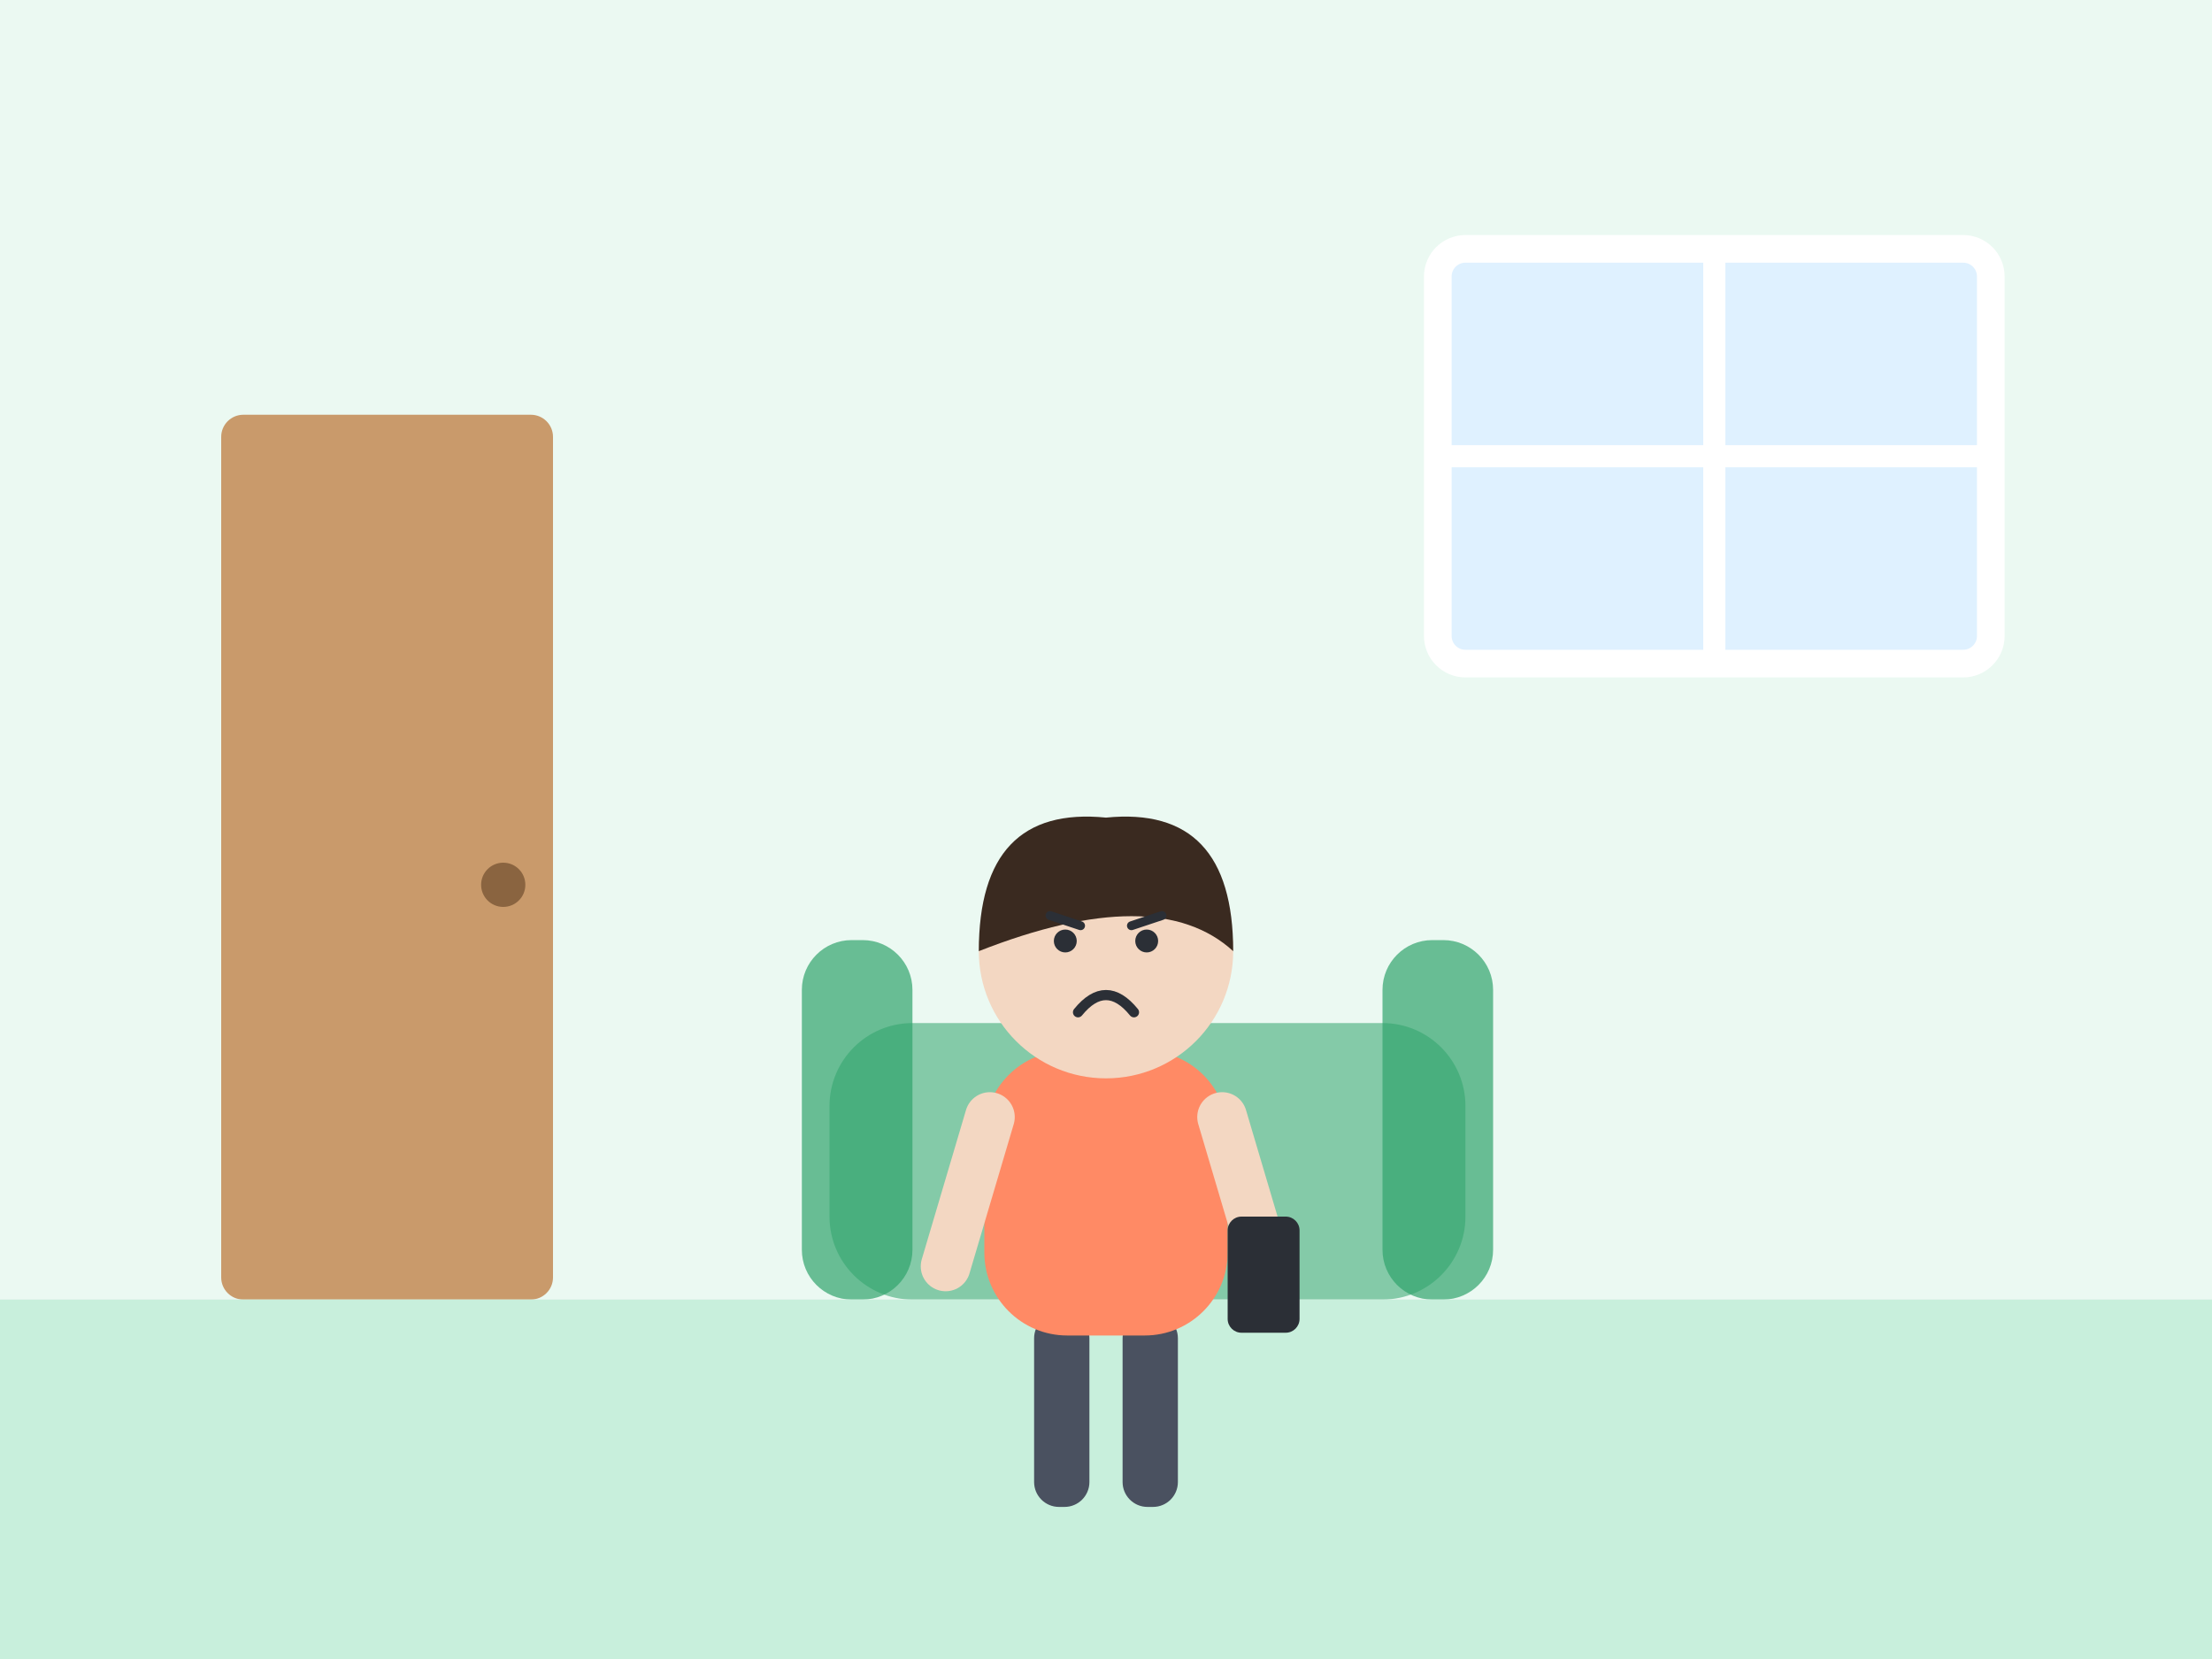
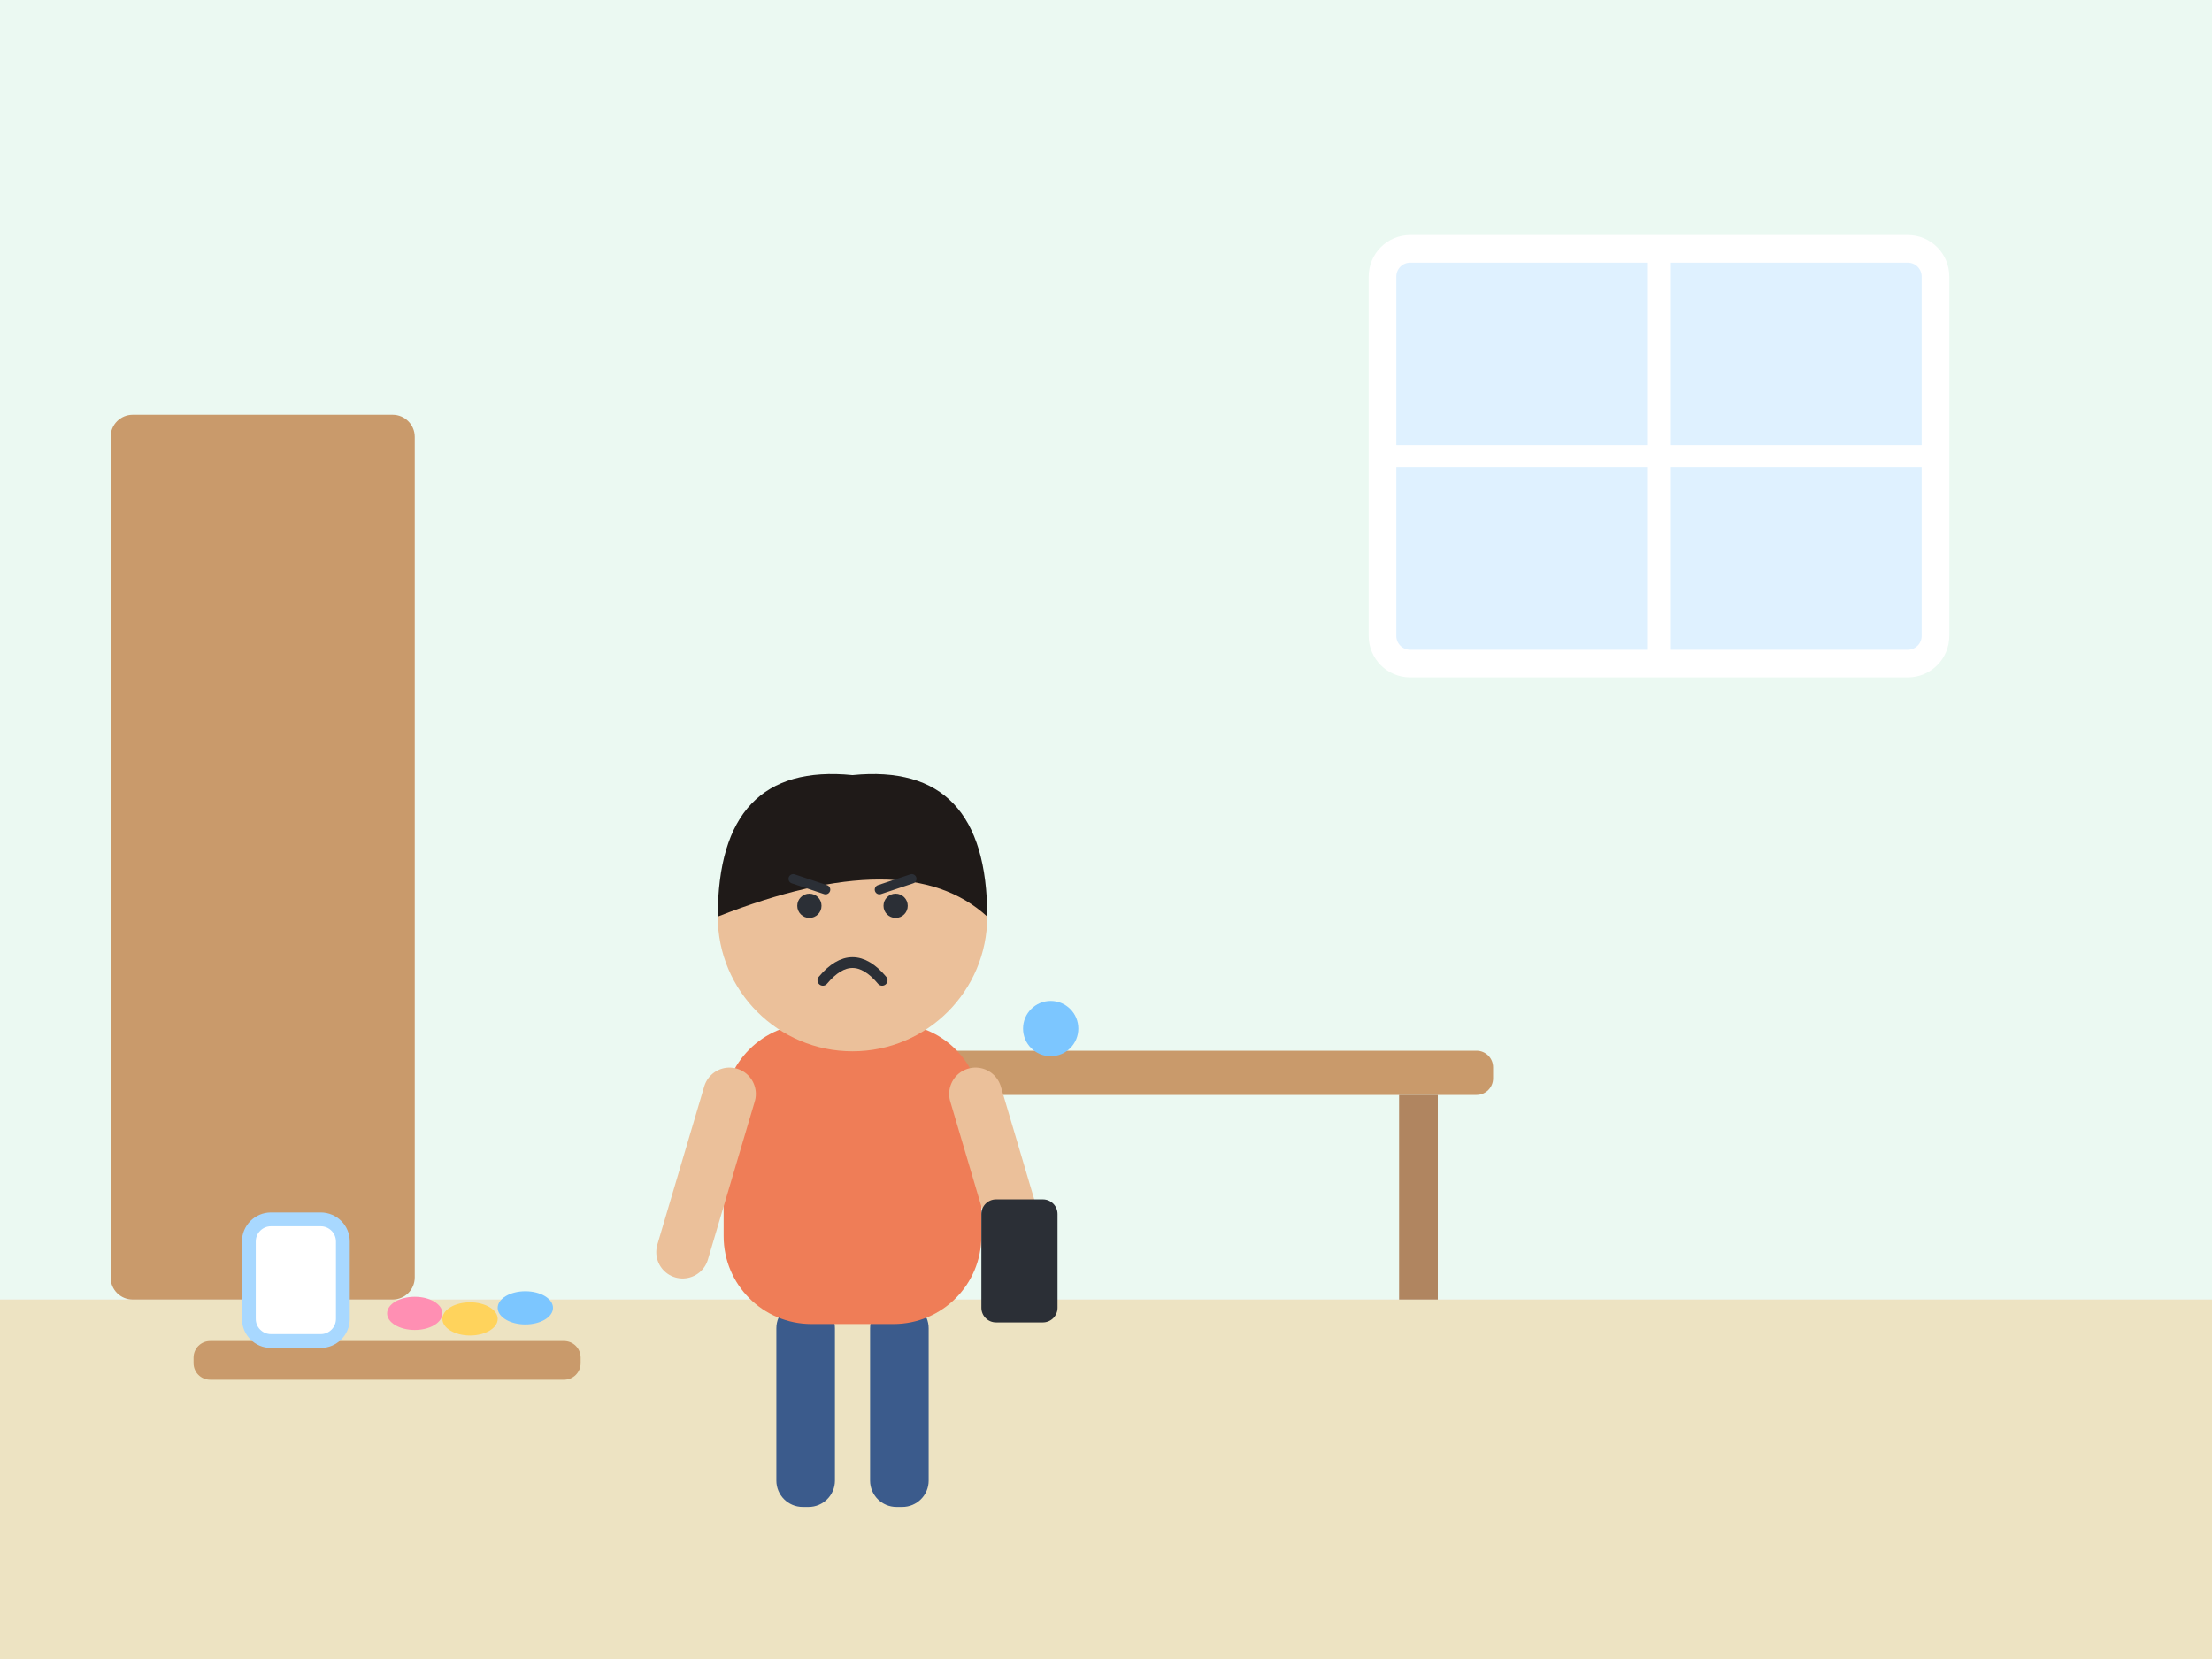
<svg xmlns="http://www.w3.org/2000/svg" viewBox="0 0 800 600">
  <rect width="800" height="470" fill="#EBF9F2" />
-   <rect x="520" y="90" width="200" height="150" rx="10" fill="#DFF1FF" stroke="#fff" stroke-width="10" />
-   <path d="M620,90V240M520,165H720" stroke="#fff" stroke-width="8" />
-   <rect x="80" y="150" width="120" height="320" rx="8" fill="#C99A6B" />
-   <circle cx="182" cy="320" r="8" fill="#8A6440" />
-   <rect x="300" y="370" width="230" height="100" rx="30" fill="#30A46C" opacity=".55" />
-   <rect x="290" y="340" width="40" height="130" rx="18" fill="#30A46C" opacity=".7" />
-   <rect x="500" y="340" width="40" height="130" rx="18" fill="#30A46C" opacity=".7" />
-   <rect x="0" y="470" width="800" height="130" fill="#C8EFDC" />
-   <rect x="374" y="475" width="20" height="70" rx="9" fill="#4A5160" />
-   <rect x="406" y="475" width="20" height="70" rx="9" fill="#4A5160" />
-   <rect x="356" y="380" width="88" height="103" rx="30" fill="#FF8A65" />
-   <path d="M358,404 l-16,54" stroke="#F3D7C2" stroke-width="18" stroke-linecap="round" />
-   <path d="M442,404 l16,54" stroke="#F3D7C2" stroke-width="18" stroke-linecap="round" />
-   <rect x="444" y="440" width="26" height="42" rx="5" fill="#2B2F36" />
-   <circle cx="400" cy="344" r="46" fill="#F3D7C2" />
-   <path d="M354,344 Q354,291.1 400,295.7 Q446,291.1 446,344 Q418.4,318.7 354,344Z" fill="#3A2A20" />
-   <circle cx="385.28" cy="340.32" r="4.14" fill="#2B2F36" />
-   <circle cx="414.72" cy="340.32" r="4.14" fill="#2B2F36" />
-   <path d="M389.88,366.1 Q400,353.66 410.12,366.1" stroke="#2B2F36" stroke-width="3.68" fill="none" stroke-linecap="round" />
-   <path d="M379.76,331.12 l11.04,3.68 M420.24,331.12 l-11.04,3.68" stroke="#2B2F36" stroke-width="3.22" stroke-linecap="round" />
+   <rect x="500" y="90" width="200" height="150" rx="10" fill="#DFF1FF" stroke="#fff" stroke-width="10" />
+   <path d="M600,90V240M500,165H700" stroke="#fff" stroke-width="8" />
+   <rect x="0" y="470" width="800" height="130" fill="#EDE3C2" />
+   <rect x="280" y="380" width="260" height="16" rx="6" fill="#C99A6B" />
+   <rect x="300" y="396" width="14" height="74" fill="#B08560" />
+   <rect x="506" y="396" width="14" height="74" fill="#B08560" />
+   <circle cx="380" cy="372" r="10" fill="#7CC6FF" />
+   <rect x="40" y="150" width="110" height="320" rx="8" fill="#C99A6B" />
+   <g transform="translate(140 485)">
+     <rect x="-70" y="0" width="140" height="14" rx="6" fill="#C99A6B" />
+     <rect x="-50" y="-44" width="34" height="44" rx="8" fill="#fff" stroke="#A8D8FF" stroke-width="5" />
+     <ellipse cx="10" cy="-10" rx="10" ry="6" fill="#FF8FB3" />
+     <ellipse cx="30" cy="-8" rx="10" ry="6" fill="#FFD35C" />
+     <ellipse cx="50" cy="-12" rx="10" ry="6" fill="#7CC6FF" />
+   </g>
+   <rect x="280.778" y="470.85" width="21.186" height="74.15" rx="9.534" fill="#3B5B8C" />
+   <rect x="314.676" y="470.85" width="21.186" height="74.15" rx="9.534" fill="#3B5B8C" />
+   <rect x="261.711" y="370.217" width="93.218" height="108.633" rx="31.779" fill="#EF7D57" />
+   <path d="M263.83,395.64 l-16.949,57.202" stroke="#EBC09A" stroke-width="19.067" stroke-linecap="round" />
+   <path d="M352.81,395.64 l16.949,57.202" stroke="#EBC09A" stroke-width="19.067" stroke-linecap="round" />
+   <rect x="354.929" y="433.774" width="27.542" height="44.49" rx="5.296" fill="#2B2F36" />
+   <circle cx="308.32" cy="331.489" r="48.727" fill="#EBC09A" />
+   <path d="M259.593,331.489 Q259.593,275.453 308.32,280.326 Q357.047,275.453 357.047,331.489 Q327.811,304.689 259.593,331.489Z" fill="#1F1A18" />
+   <circle cx="292.727" cy="327.591" r="4.385" fill="#2B2F36" />
+   <circle cx="323.913" cy="327.591" r="4.385" fill="#2B2F36" />
+   <path d="M297.6,354.544 Q308.32,341.722 319.04,354.544" stroke="#2B2F36" stroke-width="3.898" fill="none" stroke-linecap="round" />
+   <path d="M286.88,317.846 l11.695,3.898 M329.76,317.846 l-11.695,3.898" stroke="#2B2F36" stroke-width="3.411" stroke-linecap="round" />
</svg>
